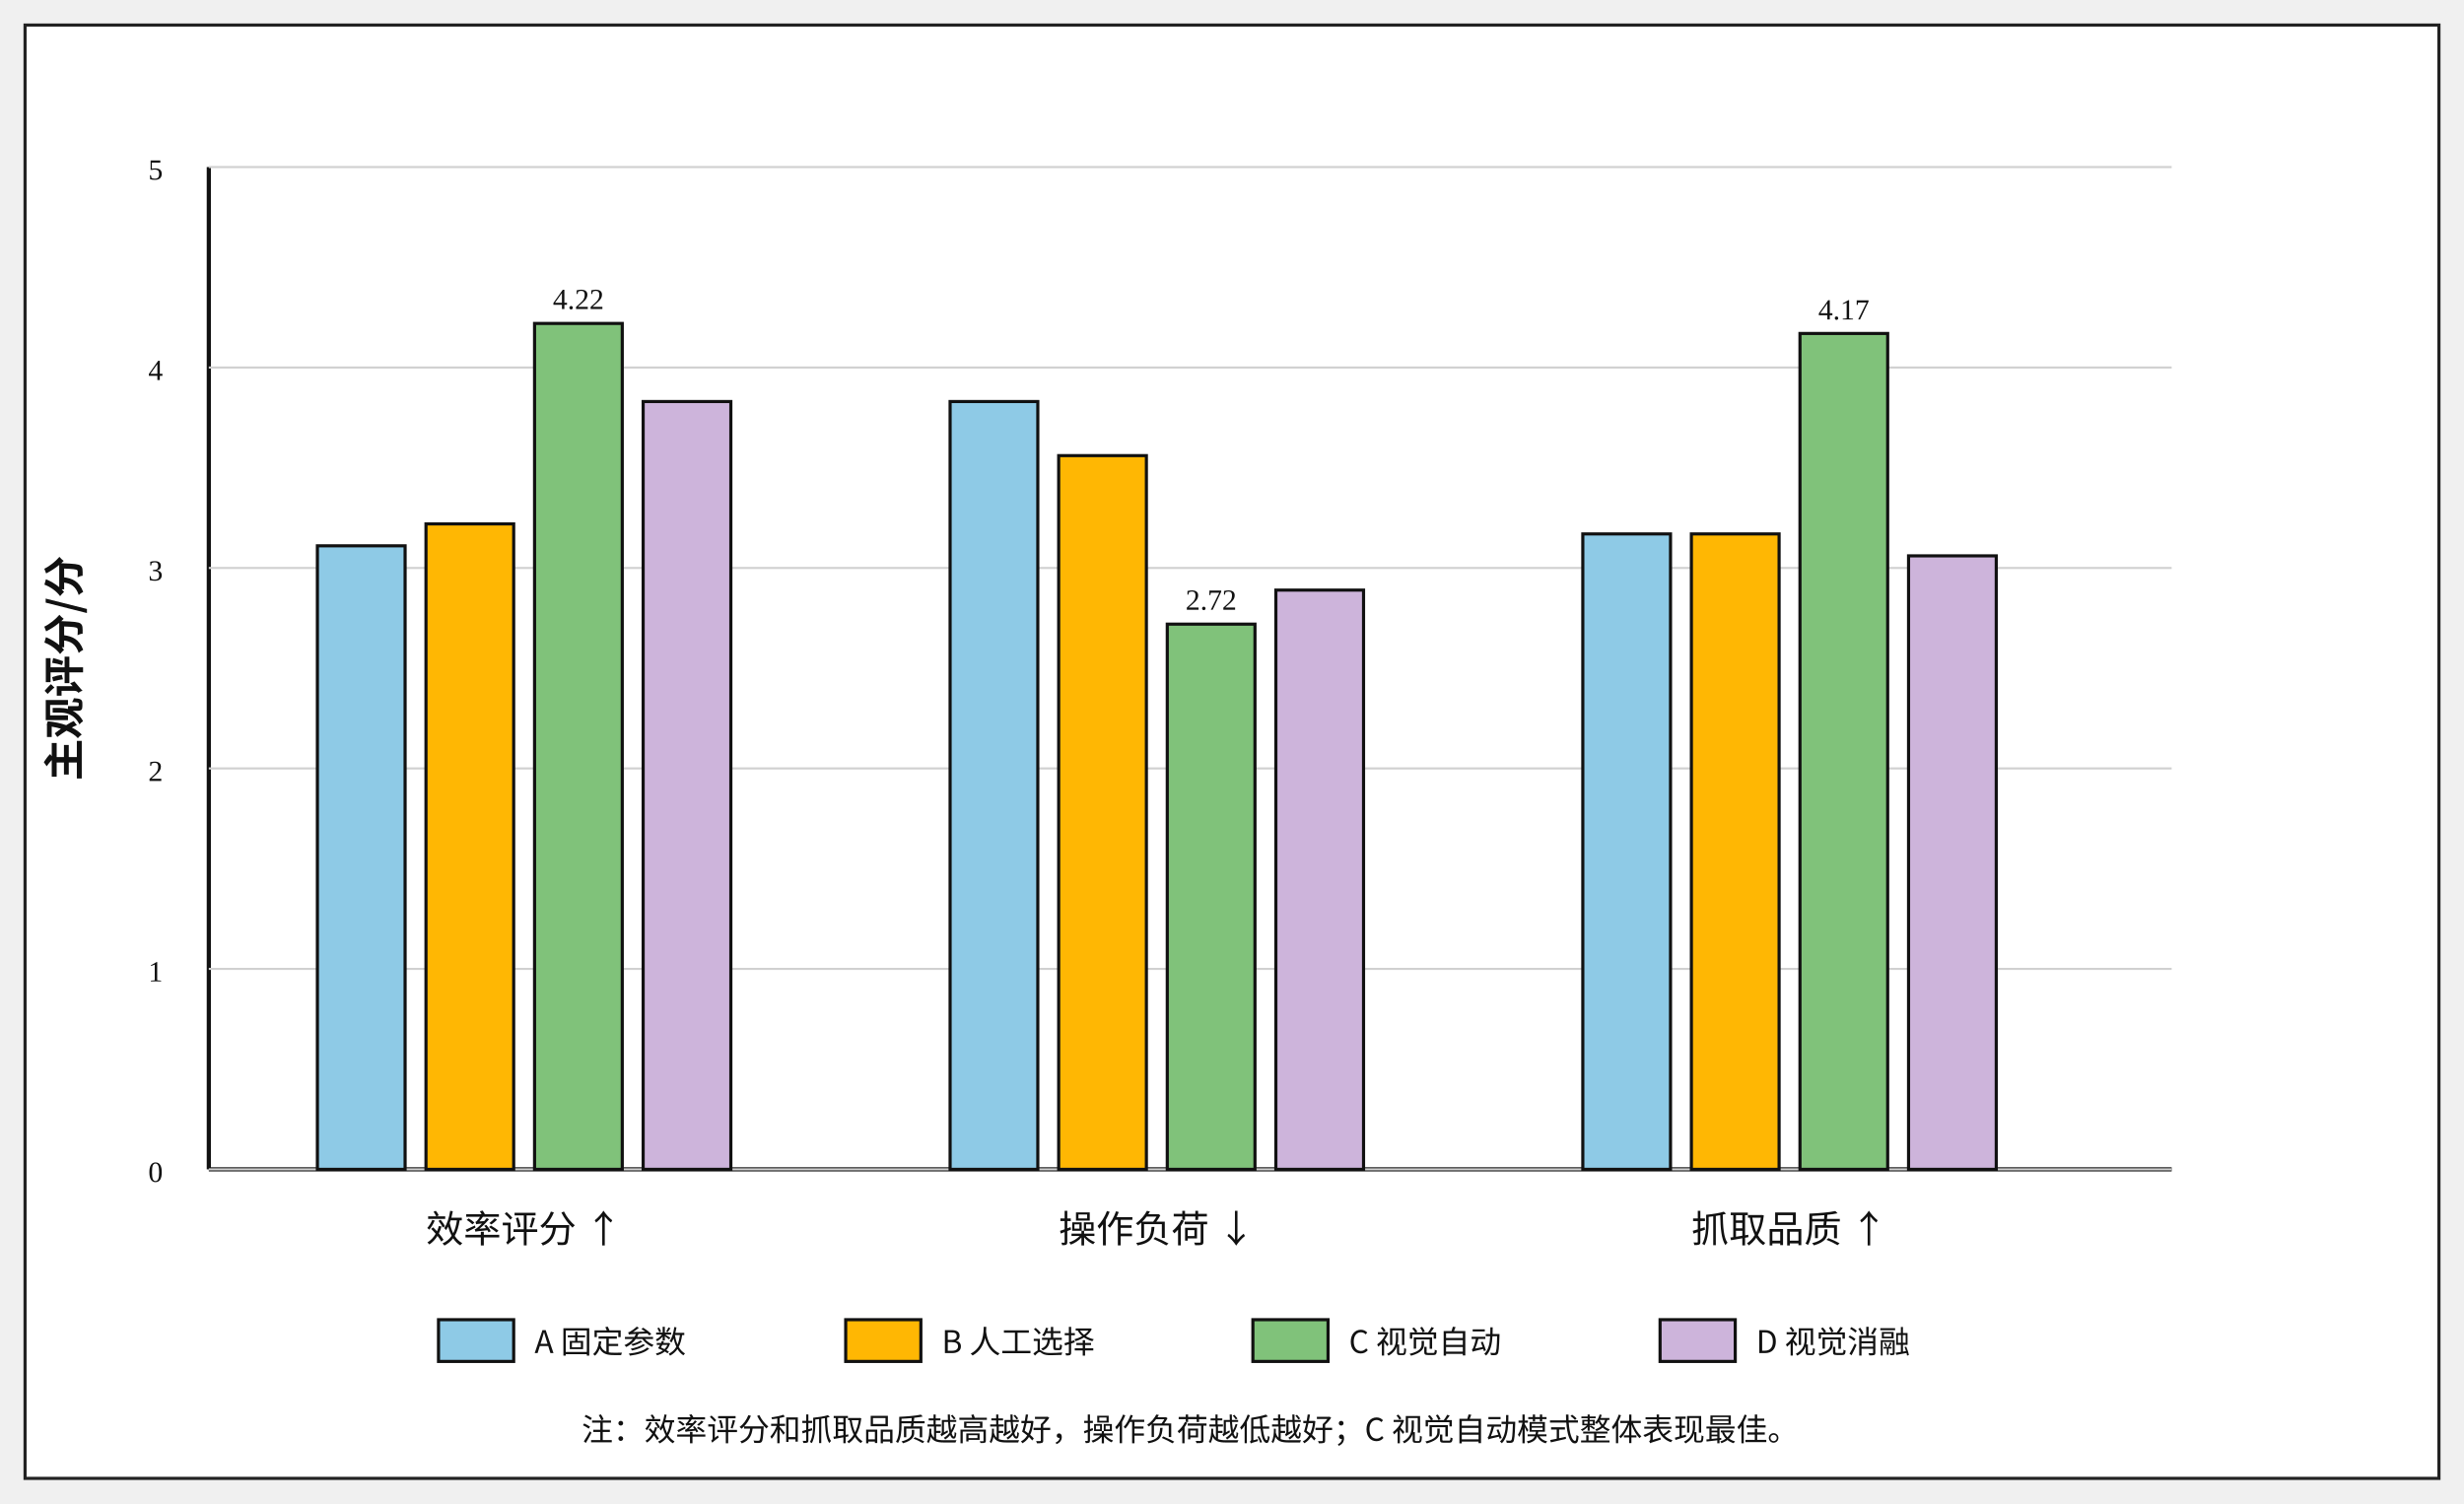
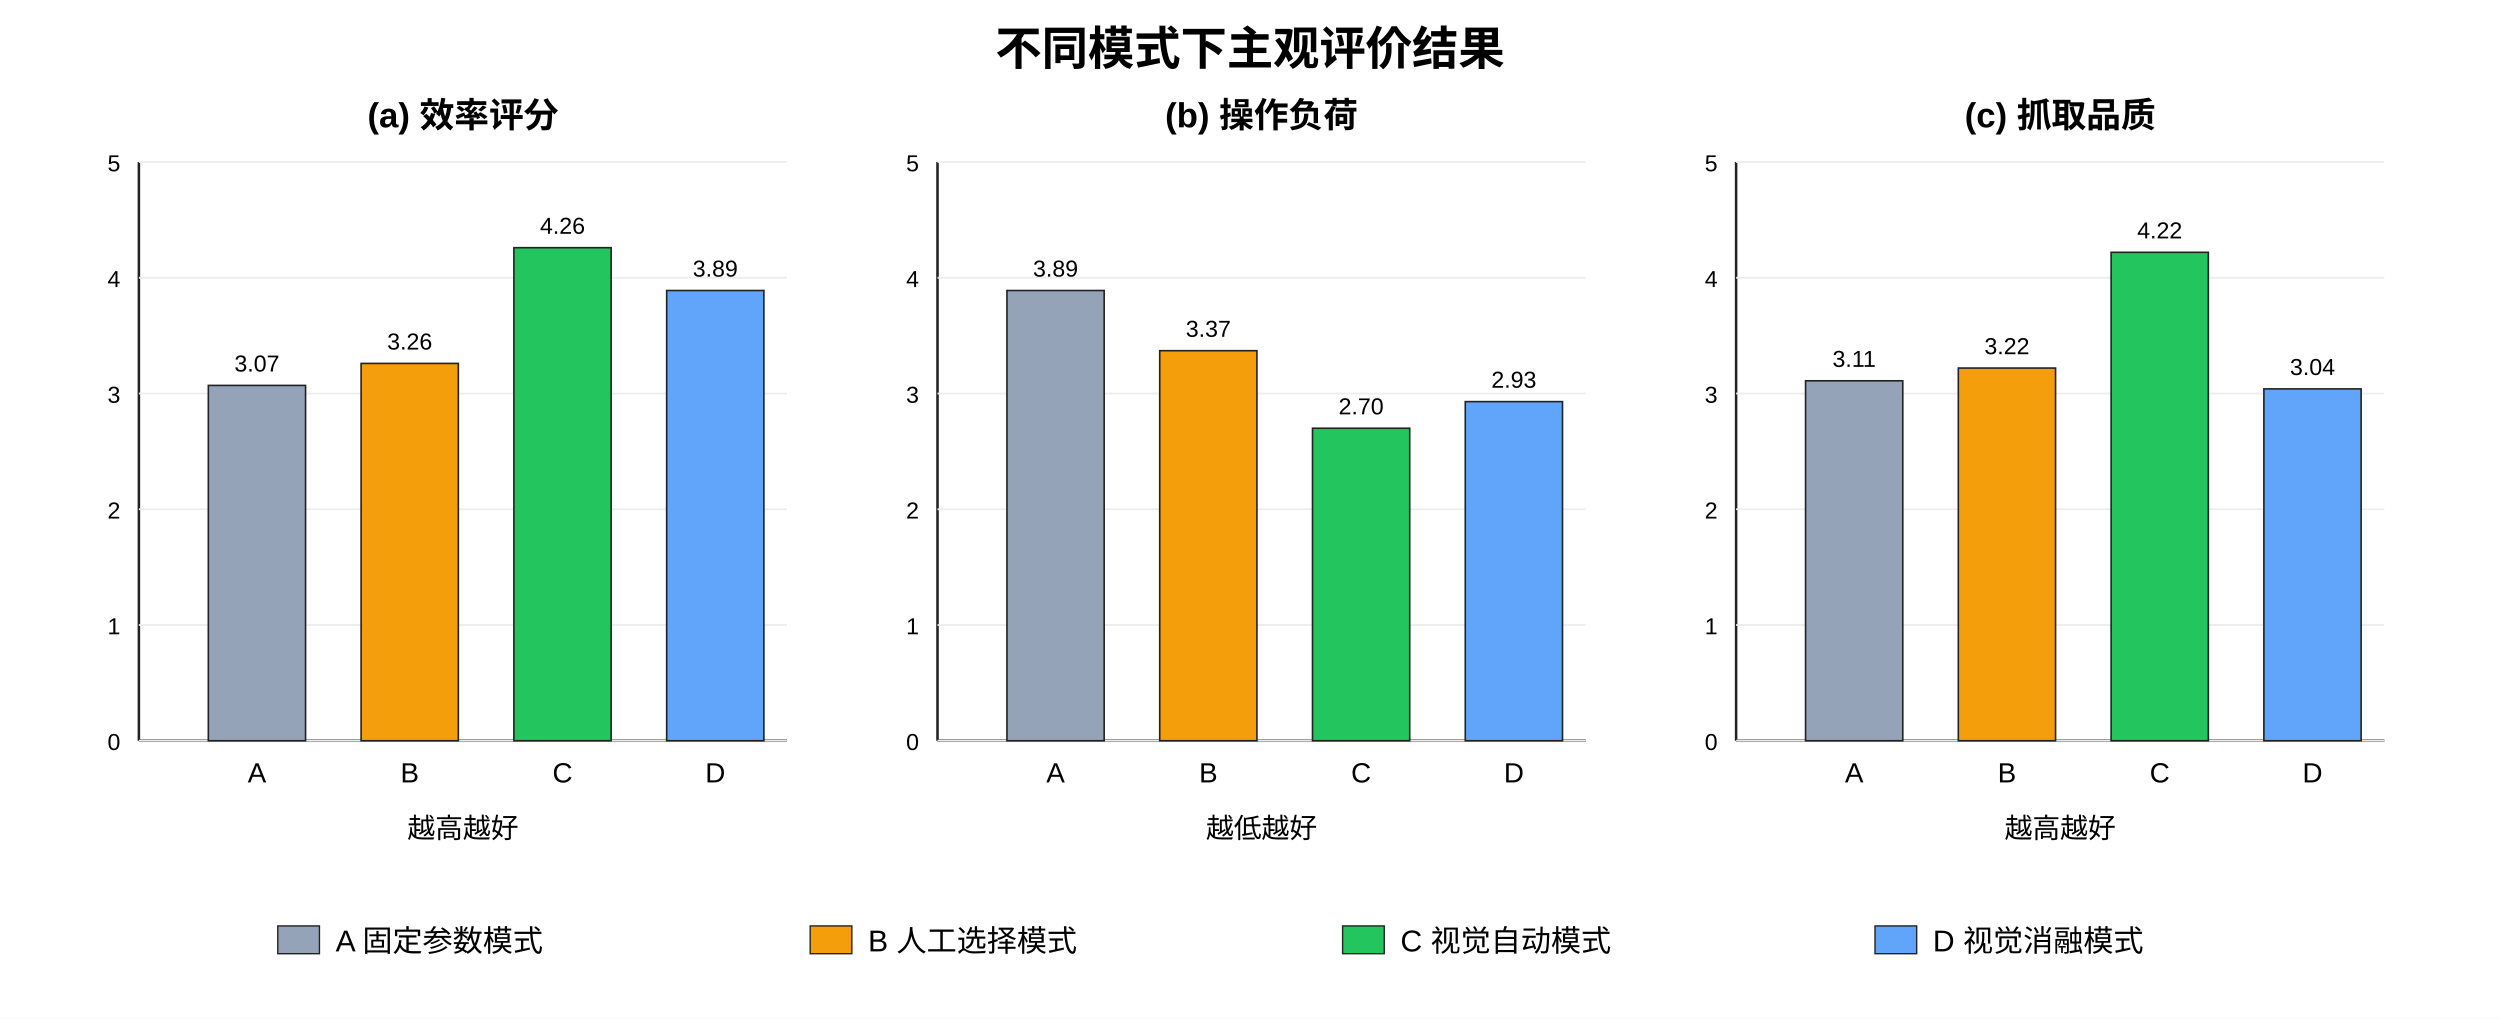
- <svg xmlns="http://www.w3.org/2000/svg" width="1180" height="720" viewBox="0 0 1180 720">
-   <defs>
-     <style>
-       .axis { stroke: #111; stroke-width: 2; fill: none; }
-       .grid { stroke: #d0d0d0; stroke-width: 1; fill: none; }
-       .bar { stroke: #111; stroke-width: 1.5; }
-       .text { font-family: "Noto Sans CJK SC", "Microsoft YaHei", "SimSun", sans-serif; font-size: 18px; fill: #111; }
-       .small { font-family: "Noto Sans CJK SC", "Microsoft YaHei", "SimSun", sans-serif; font-size: 15px; fill: #111; }
-       .label { font-family: "Noto Sans CJK SC", "Microsoft YaHei", "SimSun", sans-serif; font-size: 20px; font-weight: 700; fill: #111; }
-       .num { font-family: "Times New Roman", serif; font-size: 14px; fill: #111; }
-     </style>
-   </defs>
-   <rect x="12" y="12" width="1156" height="696" fill="#fff" stroke="#222" stroke-width="1.5" />
-   <line x1="100" y1="560" x2="1040" y2="560" class="axis" />
-   <line x1="100" y1="80" x2="100" y2="560" class="axis" />
-   <line x1="100" y1="560" x2="1040" y2="560" class="grid" />
-   <text x="78" y="566" text-anchor="end" class="num">0</text>
-   <line x1="100" y1="464" x2="1040" y2="464" class="grid" />
-   <text x="78" y="470" text-anchor="end" class="num">1</text>
-   <line x1="100" y1="368" x2="1040" y2="368" class="grid" />
-   <text x="78" y="374" text-anchor="end" class="num">2</text>
-   <line x1="100" y1="272" x2="1040" y2="272" class="grid" />
-   <text x="78" y="278" text-anchor="end" class="num">3</text>
-   <line x1="100" y1="176" x2="1040" y2="176" class="grid" />
-   <text x="78" y="182" text-anchor="end" class="num">4</text>
-   <line x1="100" y1="80" x2="1040" y2="80" class="grid" />
-   <text x="78" y="86" text-anchor="end" class="num">5</text>
-   <text x="38" y="320" transform="rotate(-90 38 320)" text-anchor="middle" class="label">主观评分/分</text>
-   <rect x="152" y="261.4" width="42" height="298.6" fill="#8ecae6" class="bar" />
-   <rect x="204" y="250.9" width="42" height="309.1" fill="#ffb703" class="bar" />
-   <rect x="256" y="154.9" width="42" height="405.1" fill="#80c27a" class="bar" />
-   <rect x="308" y="192.3" width="42" height="367.7" fill="#cdb4db" class="bar" />
-   <text x="251" y="595" text-anchor="middle" class="text">效率评分 ↑</text>
-   <text x="277" y="148" text-anchor="middle" class="num">4.22</text>
-   <rect x="455" y="192.3" width="42" height="367.7" fill="#8ecae6" class="bar" />
-   <rect x="507" y="218.2" width="42" height="341.8" fill="#ffb703" class="bar" />
-   <rect x="559" y="298.9" width="42" height="261.1" fill="#80c27a" class="bar" />
-   <rect x="611" y="282.6" width="42" height="277.4" fill="#cdb4db" class="bar" />
-   <text x="554" y="595" text-anchor="middle" class="text">操作负荷 ↓</text>
-   <text x="580" y="292" text-anchor="middle" class="num">2.72</text>
-   <rect x="758" y="255.7" width="42" height="304.3" fill="#8ecae6" class="bar" />
-   <rect x="810" y="255.7" width="42" height="304.3" fill="#ffb703" class="bar" />
-   <rect x="862" y="159.7" width="42" height="400.3" fill="#80c27a" class="bar" />
-   <rect x="914" y="266.2" width="42" height="293.8" fill="#cdb4db" class="bar" />
-   <text x="857" y="595" text-anchor="middle" class="text">抓取品质 ↑</text>
-   <text x="883" y="153" text-anchor="middle" class="num">4.17</text>
-   <rect x="210" y="632" width="36" height="20" fill="#8ecae6" class="bar" />
-   <text x="256" y="648" class="small">A 固定参数</text>
-   <rect x="405" y="632" width="36" height="20" fill="#ffb703" class="bar" />
-   <text x="451" y="648" class="small">B 人工选择</text>
-   <rect x="600" y="632" width="36" height="20" fill="#80c27a" class="bar" />
-   <text x="646" y="648" class="small">C 视觉自动</text>
-   <rect x="795" y="632" width="36" height="20" fill="#cdb4db" class="bar" />
-   <text x="841" y="648" class="small">D 视觉消融</text>
-   <text x="570" y="690" text-anchor="middle" class="small">注：效率评分和抓取品质越高越好，操作负荷越低越好；C 视觉自动模式整体表现最佳。</text>
+ <svg xmlns="http://www.w3.org/2000/svg" width="1080" height="440" viewBox="0 0 1080 440">
+   <rect width="100%" height="100%" fill="white" />
+   <text x="540.0" y="28" text-anchor="middle" font-size="20" font-family="Arial, Microsoft YaHei" font-weight="700">不同模式下主观评价结果</text>
+   <text x="200.0" y="55" text-anchor="middle" font-size="15" font-family="Arial, Microsoft YaHei" font-weight="700">(a) 效率评分</text>
+   <line x1="60" y1="70" x2="60" y2="320" stroke="#222" stroke-width="1.1" />
+   <line x1="60" y1="320" x2="340" y2="320" stroke="#222" stroke-width="1.1" />
+   <line x1="60" y1="320.00" x2="340" y2="320.00" stroke="#ededed" stroke-width="0.8" />
+   <text x="52" y="324.00" text-anchor="end" font-size="10" font-family="Arial">0</text>
+   <line x1="60" y1="270.00" x2="340" y2="270.00" stroke="#ededed" stroke-width="0.8" />
+   <text x="52" y="274.00" text-anchor="end" font-size="10" font-family="Arial">1</text>
+   <line x1="60" y1="220.00" x2="340" y2="220.00" stroke="#ededed" stroke-width="0.8" />
+   <text x="52" y="224.00" text-anchor="end" font-size="10" font-family="Arial">2</text>
+   <line x1="60" y1="170.00" x2="340" y2="170.00" stroke="#ededed" stroke-width="0.8" />
+   <text x="52" y="174.00" text-anchor="end" font-size="10" font-family="Arial">3</text>
+   <line x1="60" y1="120.00" x2="340" y2="120.00" stroke="#ededed" stroke-width="0.8" />
+   <text x="52" y="124.00" text-anchor="end" font-size="10" font-family="Arial">4</text>
+   <line x1="60" y1="70.00" x2="340" y2="70.00" stroke="#ededed" stroke-width="0.8" />
+   <text x="52" y="74.00" text-anchor="end" font-size="10" font-family="Arial">5</text>
+   <rect x="90" y="166.50" width="42" height="153.50" fill="#94a3b8" stroke="#222" stroke-width="0.7" />
+   <text x="111.00" y="160.50" text-anchor="middle" font-size="10" font-family="Arial">3.07</text>
+   <text x="111.00" y="338" text-anchor="middle" font-size="12" font-family="Arial">A</text>
+   <rect x="156" y="157.00" width="42" height="163.00" fill="#f59e0b" stroke="#222" stroke-width="0.7" />
+   <text x="177.00" y="151.00" text-anchor="middle" font-size="10" font-family="Arial">3.26</text>
+   <text x="177.00" y="338" text-anchor="middle" font-size="12" font-family="Arial">B</text>
+   <rect x="222" y="107.00" width="42" height="213.00" fill="#22c55e" stroke="#222" stroke-width="0.7" />
+   <text x="243.00" y="101.00" text-anchor="middle" font-size="10" font-family="Arial">4.26</text>
+   <text x="243.00" y="338" text-anchor="middle" font-size="12" font-family="Arial">C</text>
+   <rect x="288" y="125.50" width="42" height="194.50" fill="#60a5fa" stroke="#222" stroke-width="0.7" />
+   <text x="309.00" y="119.50" text-anchor="middle" font-size="10" font-family="Arial">3.89</text>
+   <text x="309.00" y="338" text-anchor="middle" font-size="12" font-family="Arial">D</text>
+   <text x="200.0" y="362" text-anchor="middle" font-size="12" font-family="Arial, Microsoft YaHei">越高越好</text>
+   <text x="545.0" y="55" text-anchor="middle" font-size="15" font-family="Arial, Microsoft YaHei" font-weight="700">(b) 操作负荷</text>
+   <line x1="405" y1="70" x2="405" y2="320" stroke="#222" stroke-width="1.1" />
+   <line x1="405" y1="320" x2="685" y2="320" stroke="#222" stroke-width="1.1" />
+   <line x1="405" y1="320.00" x2="685" y2="320.00" stroke="#ededed" stroke-width="0.8" />
+   <text x="397" y="324.00" text-anchor="end" font-size="10" font-family="Arial">0</text>
+   <line x1="405" y1="270.00" x2="685" y2="270.00" stroke="#ededed" stroke-width="0.8" />
+   <text x="397" y="274.00" text-anchor="end" font-size="10" font-family="Arial">1</text>
+   <line x1="405" y1="220.00" x2="685" y2="220.00" stroke="#ededed" stroke-width="0.8" />
+   <text x="397" y="224.00" text-anchor="end" font-size="10" font-family="Arial">2</text>
+   <line x1="405" y1="170.00" x2="685" y2="170.00" stroke="#ededed" stroke-width="0.8" />
+   <text x="397" y="174.00" text-anchor="end" font-size="10" font-family="Arial">3</text>
+   <line x1="405" y1="120.00" x2="685" y2="120.00" stroke="#ededed" stroke-width="0.8" />
+   <text x="397" y="124.00" text-anchor="end" font-size="10" font-family="Arial">4</text>
+   <line x1="405" y1="70.00" x2="685" y2="70.00" stroke="#ededed" stroke-width="0.8" />
+   <text x="397" y="74.00" text-anchor="end" font-size="10" font-family="Arial">5</text>
+   <rect x="435" y="125.50" width="42" height="194.50" fill="#94a3b8" stroke="#222" stroke-width="0.7" />
+   <text x="456.00" y="119.50" text-anchor="middle" font-size="10" font-family="Arial">3.89</text>
+   <text x="456.00" y="338" text-anchor="middle" font-size="12" font-family="Arial">A</text>
+   <rect x="501" y="151.50" width="42" height="168.50" fill="#f59e0b" stroke="#222" stroke-width="0.7" />
+   <text x="522.00" y="145.50" text-anchor="middle" font-size="10" font-family="Arial">3.37</text>
+   <text x="522.00" y="338" text-anchor="middle" font-size="12" font-family="Arial">B</text>
+   <rect x="567" y="185.00" width="42" height="135.00" fill="#22c55e" stroke="#222" stroke-width="0.7" />
+   <text x="588.00" y="179.00" text-anchor="middle" font-size="10" font-family="Arial">2.70</text>
+   <text x="588.00" y="338" text-anchor="middle" font-size="12" font-family="Arial">C</text>
+   <rect x="633" y="173.50" width="42" height="146.50" fill="#60a5fa" stroke="#222" stroke-width="0.7" />
+   <text x="654.00" y="167.50" text-anchor="middle" font-size="10" font-family="Arial">2.93</text>
+   <text x="654.00" y="338" text-anchor="middle" font-size="12" font-family="Arial">D</text>
+   <text x="545.0" y="362" text-anchor="middle" font-size="12" font-family="Arial, Microsoft YaHei">越低越好</text>
+   <text x="890.0" y="55" text-anchor="middle" font-size="15" font-family="Arial, Microsoft YaHei" font-weight="700">(c) 抓取品质</text>
+   <line x1="750" y1="70" x2="750" y2="320" stroke="#222" stroke-width="1.1" />
+   <line x1="750" y1="320" x2="1030" y2="320" stroke="#222" stroke-width="1.1" />
+   <line x1="750" y1="320.00" x2="1030" y2="320.00" stroke="#ededed" stroke-width="0.8" />
+   <text x="742" y="324.00" text-anchor="end" font-size="10" font-family="Arial">0</text>
+   <line x1="750" y1="270.00" x2="1030" y2="270.00" stroke="#ededed" stroke-width="0.8" />
+   <text x="742" y="274.00" text-anchor="end" font-size="10" font-family="Arial">1</text>
+   <line x1="750" y1="220.00" x2="1030" y2="220.00" stroke="#ededed" stroke-width="0.8" />
+   <text x="742" y="224.00" text-anchor="end" font-size="10" font-family="Arial">2</text>
+   <line x1="750" y1="170.00" x2="1030" y2="170.00" stroke="#ededed" stroke-width="0.8" />
+   <text x="742" y="174.00" text-anchor="end" font-size="10" font-family="Arial">3</text>
+   <line x1="750" y1="120.00" x2="1030" y2="120.00" stroke="#ededed" stroke-width="0.8" />
+   <text x="742" y="124.00" text-anchor="end" font-size="10" font-family="Arial">4</text>
+   <line x1="750" y1="70.00" x2="1030" y2="70.00" stroke="#ededed" stroke-width="0.8" />
+   <text x="742" y="74.00" text-anchor="end" font-size="10" font-family="Arial">5</text>
+   <rect x="780" y="164.50" width="42" height="155.50" fill="#94a3b8" stroke="#222" stroke-width="0.7" />
+   <text x="801.00" y="158.50" text-anchor="middle" font-size="10" font-family="Arial">3.11</text>
+   <text x="801.00" y="338" text-anchor="middle" font-size="12" font-family="Arial">A</text>
+   <rect x="846" y="159.00" width="42" height="161.00" fill="#f59e0b" stroke="#222" stroke-width="0.7" />
+   <text x="867.00" y="153.00" text-anchor="middle" font-size="10" font-family="Arial">3.22</text>
+   <text x="867.00" y="338" text-anchor="middle" font-size="12" font-family="Arial">B</text>
+   <rect x="912" y="109.00" width="42" height="211.00" fill="#22c55e" stroke="#222" stroke-width="0.7" />
+   <text x="933.00" y="103.00" text-anchor="middle" font-size="10" font-family="Arial">4.22</text>
+   <text x="933.00" y="338" text-anchor="middle" font-size="12" font-family="Arial">C</text>
+   <rect x="978" y="168.00" width="42" height="152.00" fill="#60a5fa" stroke="#222" stroke-width="0.7" />
+   <text x="999.00" y="162.00" text-anchor="middle" font-size="10" font-family="Arial">3.04</text>
+   <text x="999.00" y="338" text-anchor="middle" font-size="12" font-family="Arial">D</text>
+   <text x="890.0" y="362" text-anchor="middle" font-size="12" font-family="Arial, Microsoft YaHei">越高越好</text>
+   <rect x="120" y="400" width="18" height="12" fill="#94a3b8" stroke="#222" stroke-width="0.6" />
+   <text x="145" y="411" font-size="13" font-family="Arial, Microsoft YaHei">A 固定参数模式</text>
+   <rect x="350" y="400" width="18" height="12" fill="#f59e0b" stroke="#222" stroke-width="0.6" />
+   <text x="375" y="411" font-size="13" font-family="Arial, Microsoft YaHei">B 人工选择模式</text>
+   <rect x="580" y="400" width="18" height="12" fill="#22c55e" stroke="#222" stroke-width="0.6" />
+   <text x="605" y="411" font-size="13" font-family="Arial, Microsoft YaHei">C 视觉自动模式</text>
+   <rect x="810" y="400" width="18" height="12" fill="#60a5fa" stroke="#222" stroke-width="0.6" />
+   <text x="835" y="411" font-size="13" font-family="Arial, Microsoft YaHei">D 视觉消融模式</text>
</svg>
